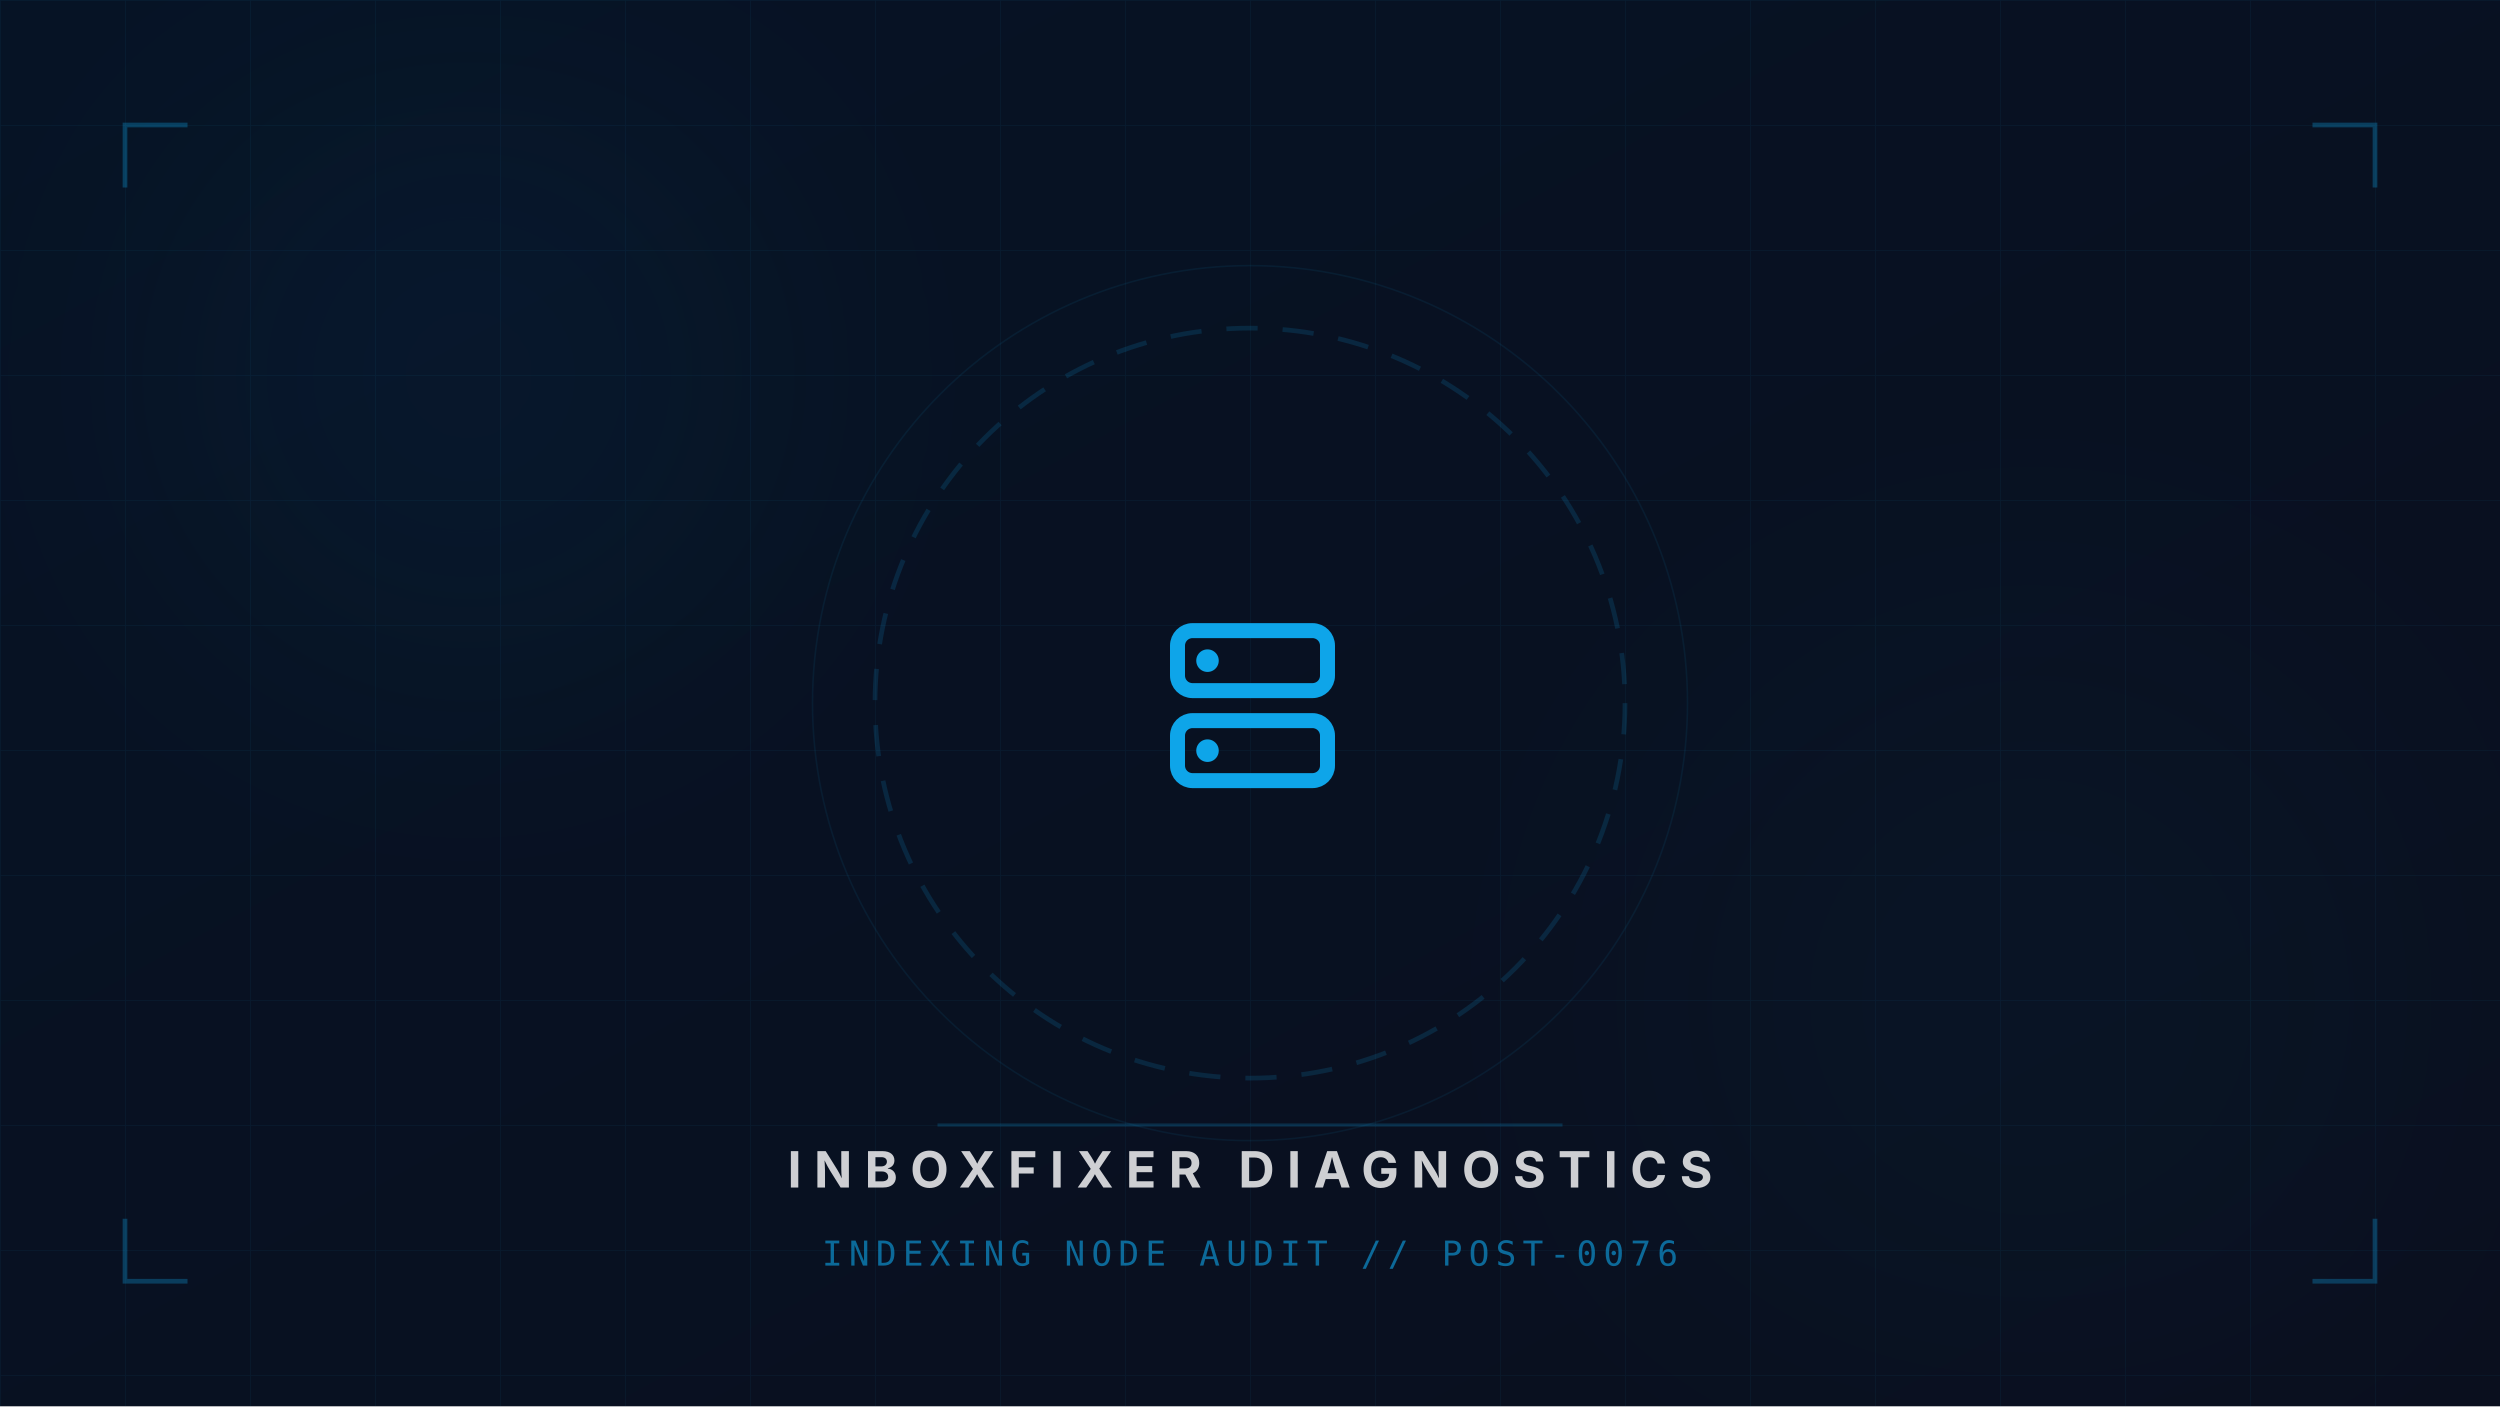
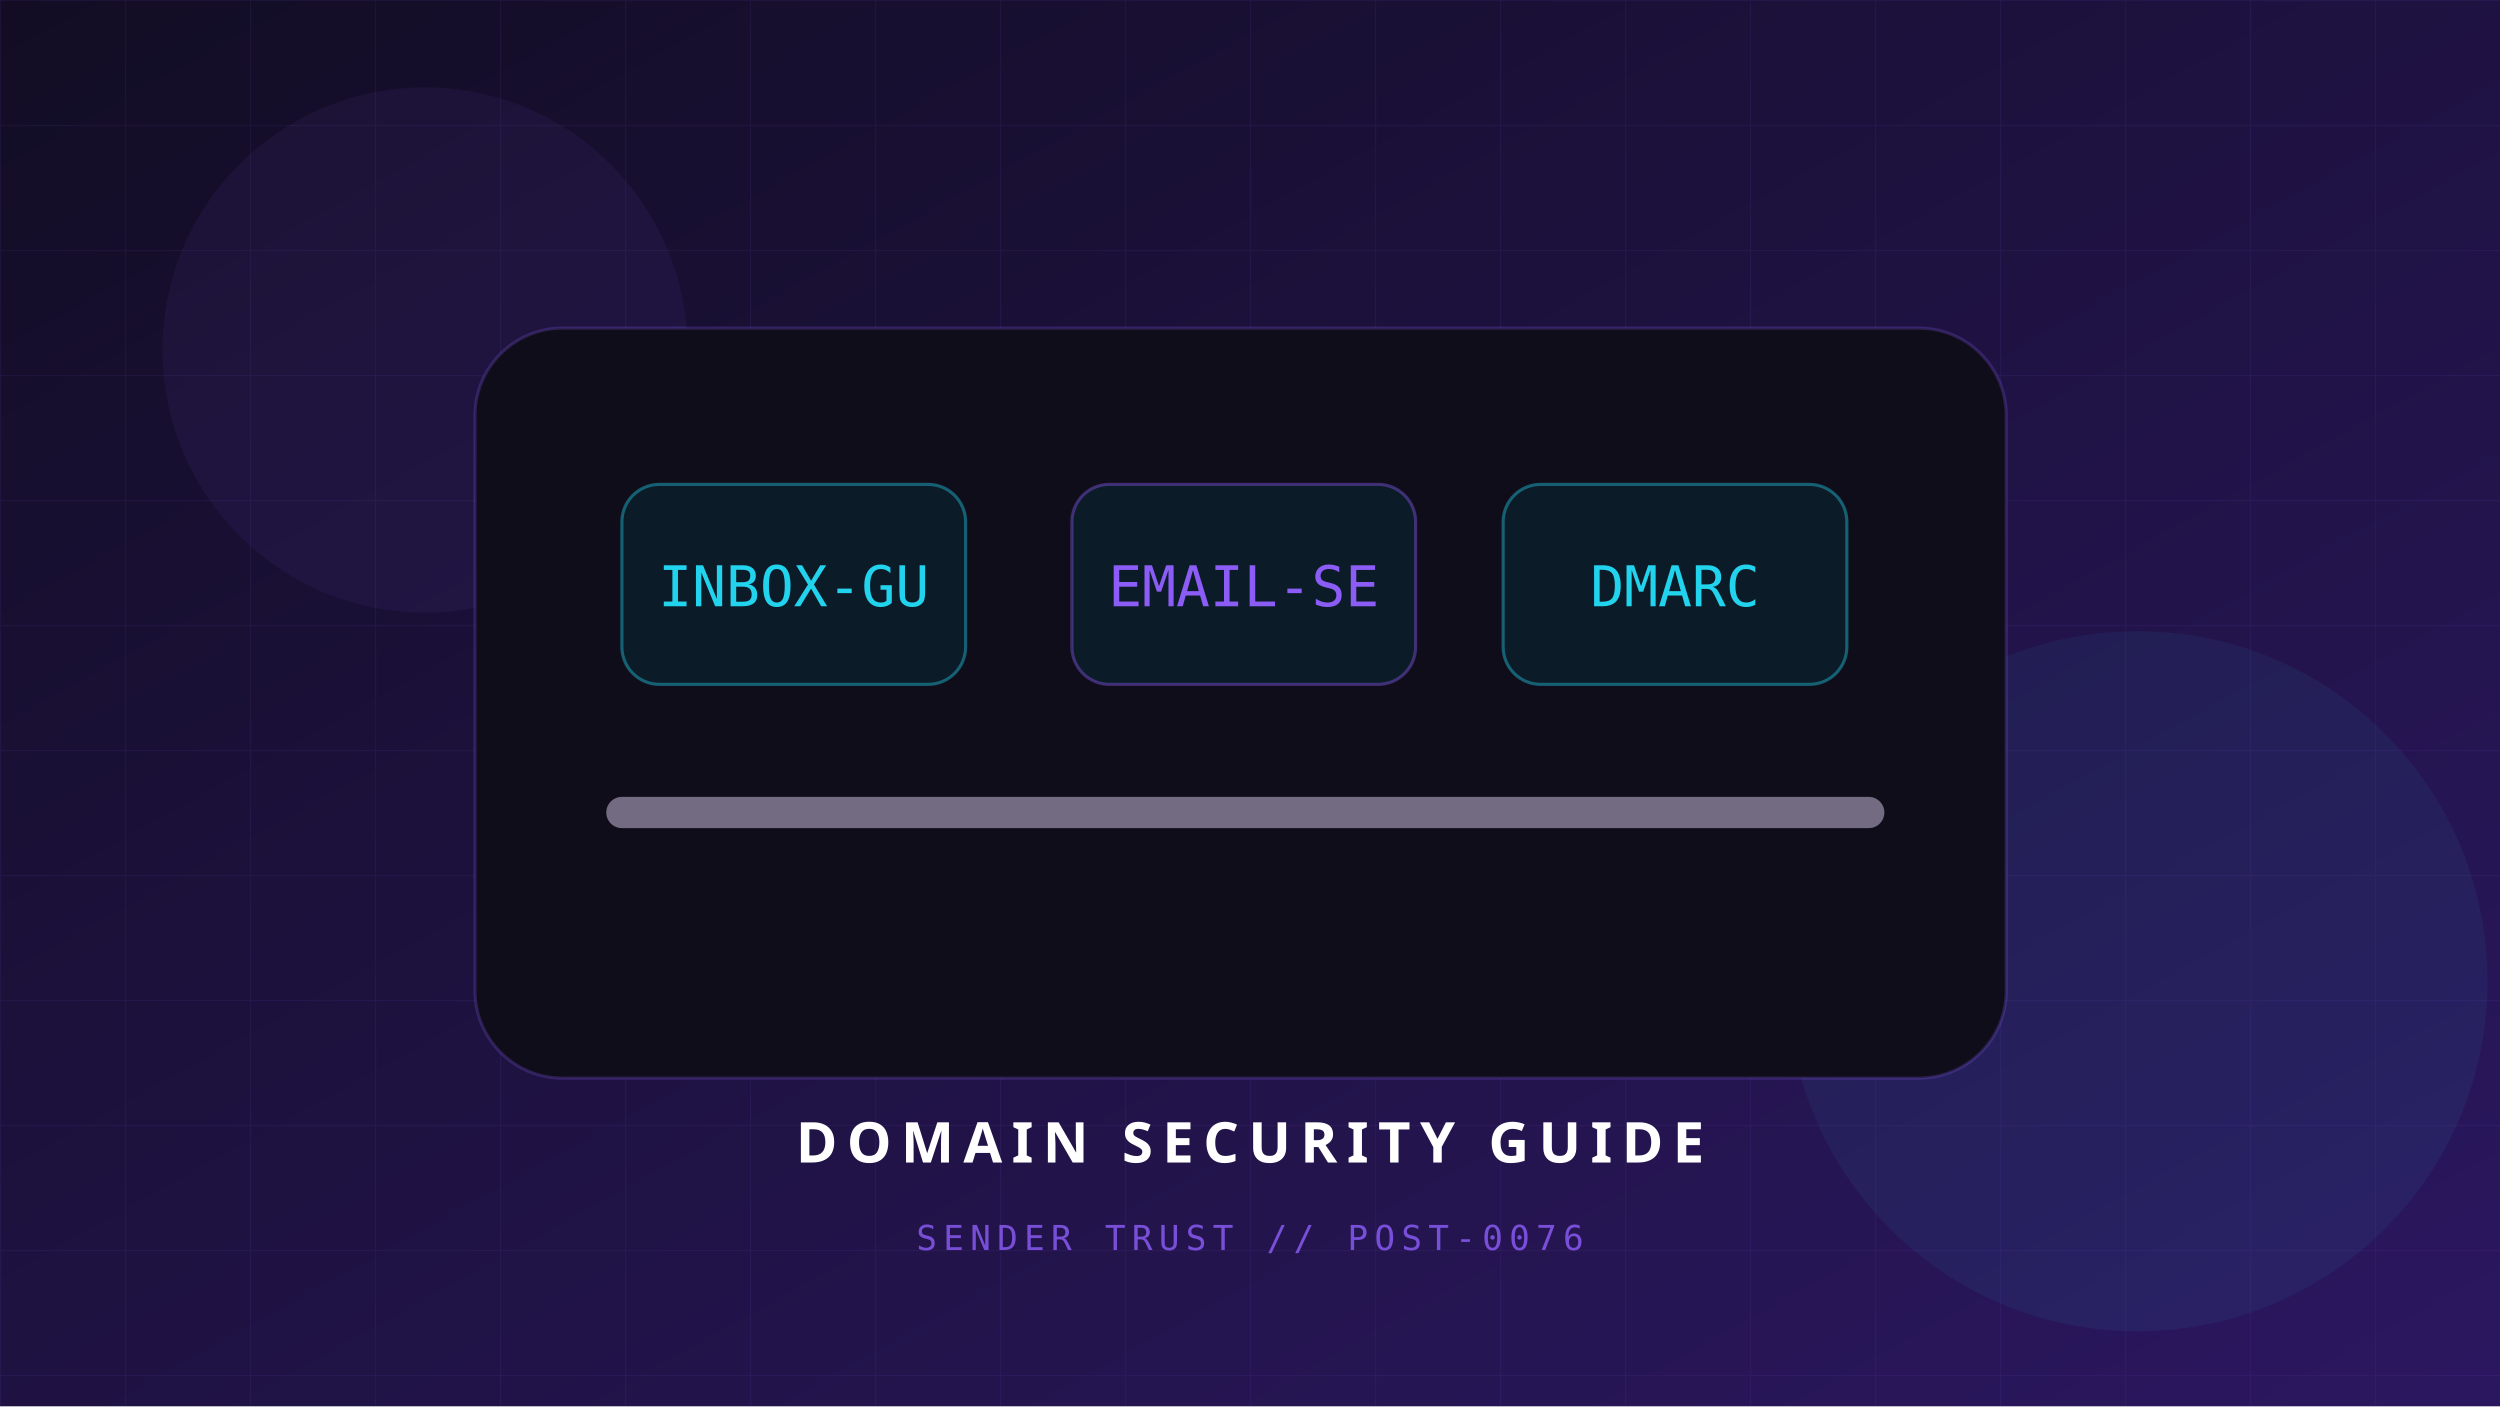
<svg xmlns="http://www.w3.org/2000/svg" viewBox="0 0 800 450" width="100%" height="100%">
  <defs>
    <linearGradient id="grad-76" x1="0%" y1="0%" x2="100%" y2="100%">
-       <stop offset="0%" stop-color="#061325" />
-       <stop offset="100%" stop-color="#0a0f1e" />
+       <stop offset="0%" stop-color="#120d24" />
+       <stop offset="100%" stop-color="#2b1760" />
    </linearGradient>
    <pattern id="grid-76" width="40" height="40" patternUnits="userSpaceOnUse">
-       <path d="M 40 0 L 0 0 0 40" fill="none" stroke="#0ea5e9" stroke-width="0.5" opacity="0.07" />
+       <path d="M40 0L0 0 0 40" fill="none" stroke="#8b5cf6" stroke-width="0.7" opacity="0.08" />
    </pattern>
  </defs>
  <rect width="800" height="450" fill="url(#grad-76)" />
  <rect width="800" height="450" fill="url(#grid-76)" />
-   <circle cx="150" cy="120" r="100" fill="#0ea5e9" opacity="0.04" filter="blur(40px)" />
-   <circle cx="650" cy="320" r="120" fill="#0ea5e9" opacity="0.03" filter="blur(50px)" />
-   <circle cx="400" cy="225" r="120" fill="none" stroke="#0ea5e9" stroke-width="1.5" stroke-dasharray="10, 8" opacity="0.15" />
-   <circle cx="400" cy="225" r="140" fill="none" stroke="#0ea5e9" stroke-width="0.5" opacity="0.08" />
-   <path d="M 40 60 L 40 40 L 60 40" fill="none" stroke="#0ea5e9" stroke-width="1.5" opacity="0.3" />
-   <path d="M 760 60 L 760 40 L 740 40" fill="none" stroke="#0ea5e9" stroke-width="1.5" opacity="0.3" />
-   <path d="M 40 390 L 40 410 L 60 410" fill="none" stroke="#0ea5e9" stroke-width="1.5" opacity="0.3" />
-   <path d="M 760 390 L 760 410 L 740 410" fill="none" stroke="#0ea5e9" stroke-width="1.5" opacity="0.3" />
-   <g transform="translate(372, 197) scale(2.4)">
-     <rect x="2" y="2" width="20" height="8" rx="2" fill="none" stroke="#0ea5e9" stroke-width="2" />
-     <rect x="2" y="14" width="20" height="8" rx="2" fill="none" stroke="#0ea5e9" stroke-width="2" />
-     <line x1="6" y1="6" x2="6" y2="6.01" stroke="#0ea5e9" stroke-width="3" stroke-linecap="round" />
-     <line x1="6" y1="18" x2="6" y2="18.01" stroke="#0ea5e9" stroke-width="3" stroke-linecap="round" />
-   </g>
-   <text x="400" y="380" font-family="'Syne', 'Inter', sans-serif" font-size="16" font-weight="bold" fill="#ffffff" opacity="0.8" text-anchor="middle" letter-spacing="4">
-     INBOXFIXER DIAGNOSTICS
-   </text>
-   <text x="400" y="405" font-family="'IBM Plex Mono', monospace" font-size="11" fill="#0ea5e9" opacity="0.6" text-anchor="middle" letter-spacing="2">
-     INDEXING NODE AUDIT // POST-0076
-   </text>
-   <line x1="300" y1="360" x2="500" y2="360" stroke="#0ea5e9" stroke-width="1" opacity="0.2" />
+   <circle cx="136" cy="112" r="84" fill="#8b5cf6" opacity="0.07" />
+   <circle cx="684" cy="314" r="112" fill="#22d3ee" opacity="0.06" />
+   <rect x="152" y="105" width="490" height="240" rx="28" fill="#100d1a" stroke="#8b5cf6" stroke-opacity="0.24" />
+   <rect x="199" y="155" width="110" height="64" rx="12" fill="#0c1b28" stroke="#22d3ee" stroke-opacity="0.4" />
+   <rect x="343" y="155" width="110" height="64" rx="12" fill="#0c1b28" stroke="#8b5cf6" stroke-opacity="0.4" />
+   <rect x="481" y="155" width="110" height="64" rx="12" fill="#0c1b28" stroke="#22d3ee" stroke-opacity="0.4" />
+   <path d="M199 260h399" stroke="#e9ddff" stroke-width="10" stroke-linecap="round" opacity="0.45" />
+   <text x="254" y="194" font-family="'IBM Plex Mono', monospace" font-size="18" fill="#22d3ee" text-anchor="middle">INBOX-GU</text>
+   <text x="398" y="194" font-family="'IBM Plex Mono', monospace" font-size="18" fill="#8b5cf6" text-anchor="middle">EMAIL-SE</text>
+   <text x="536" y="194" font-family="'IBM Plex Mono', monospace" font-size="18" fill="#22d3ee" text-anchor="middle">DMARC</text>
+   <text x="400" y="372" font-family="'Syne', sans-serif" font-size="18" font-weight="700" fill="#ffffff" text-anchor="middle" letter-spacing="3">DOMAIN SECURITY GUIDE</text>
+   <text x="400" y="400" font-family="'IBM Plex Mono', monospace" font-size="11" fill="#8b5cf6" opacity="0.82" text-anchor="middle" letter-spacing="2">SENDER TRUST // POST-0076</text>
</svg>
